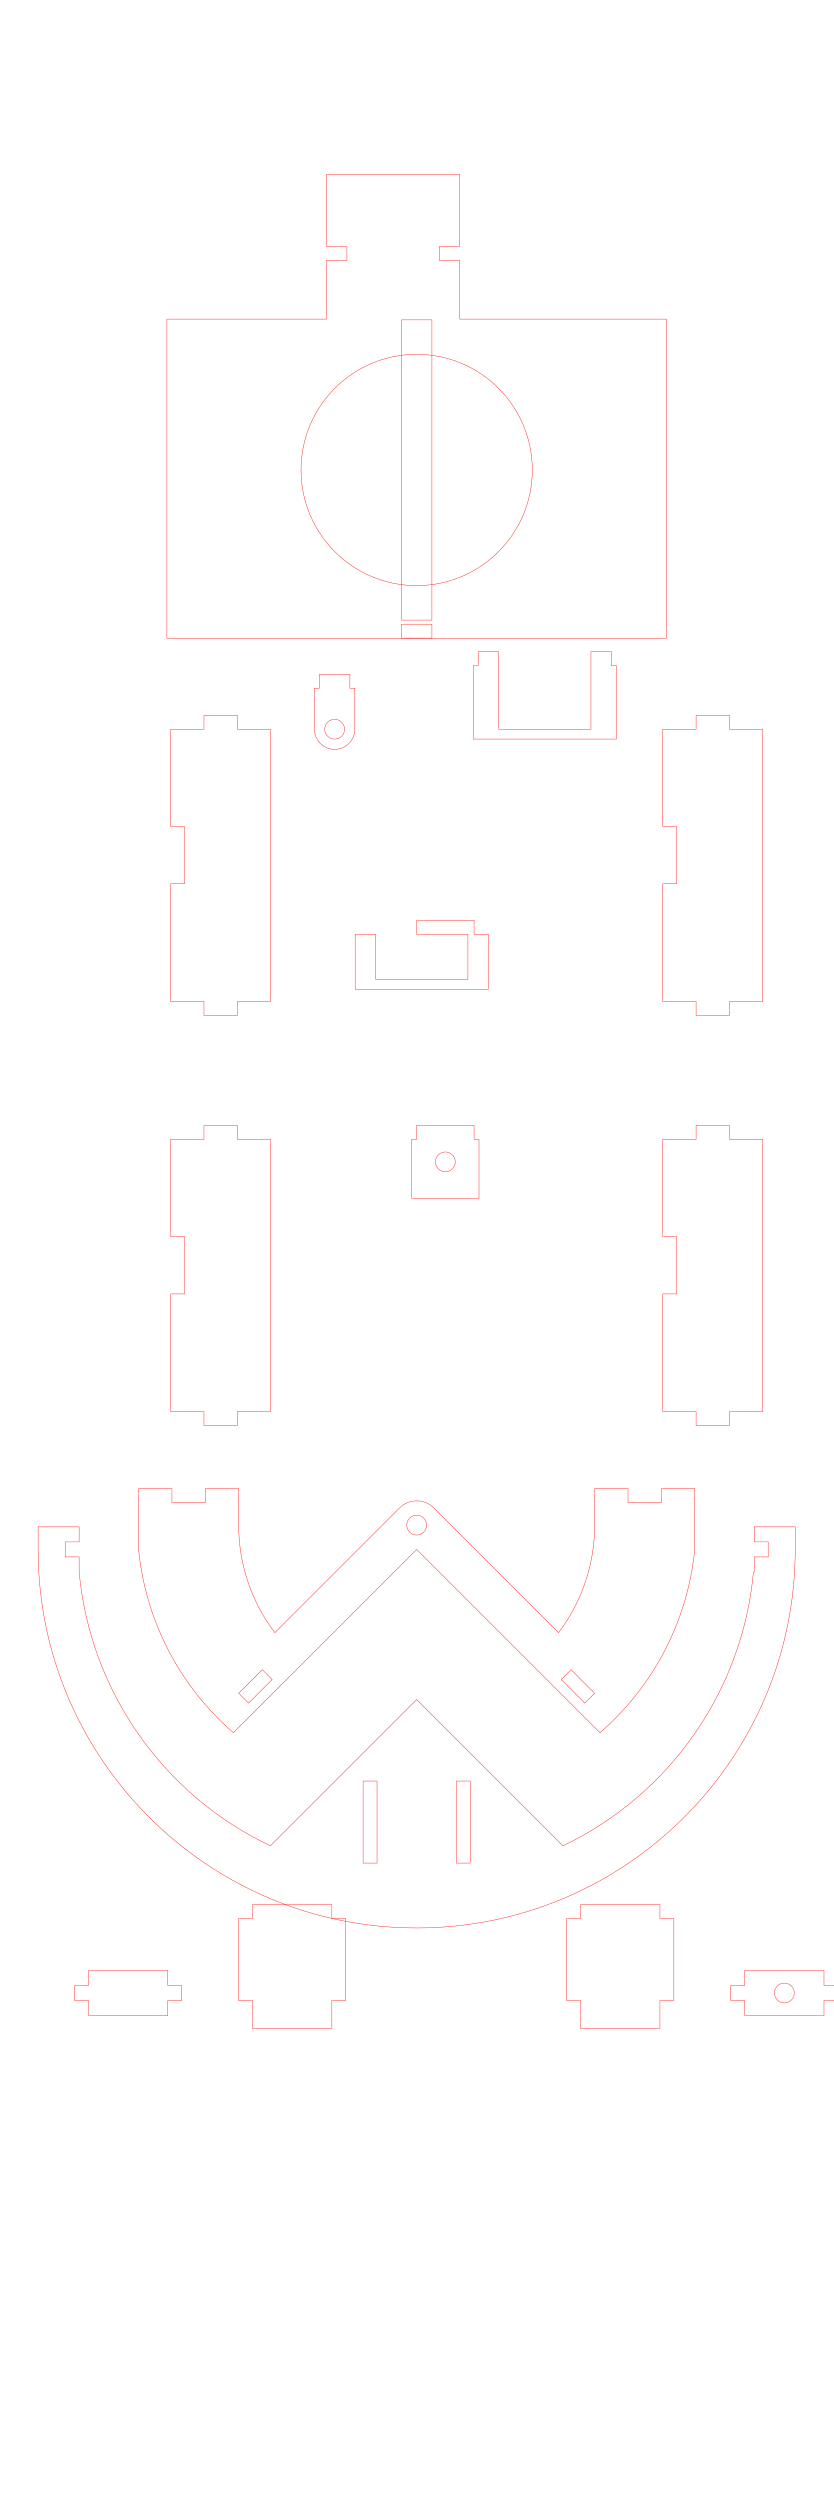
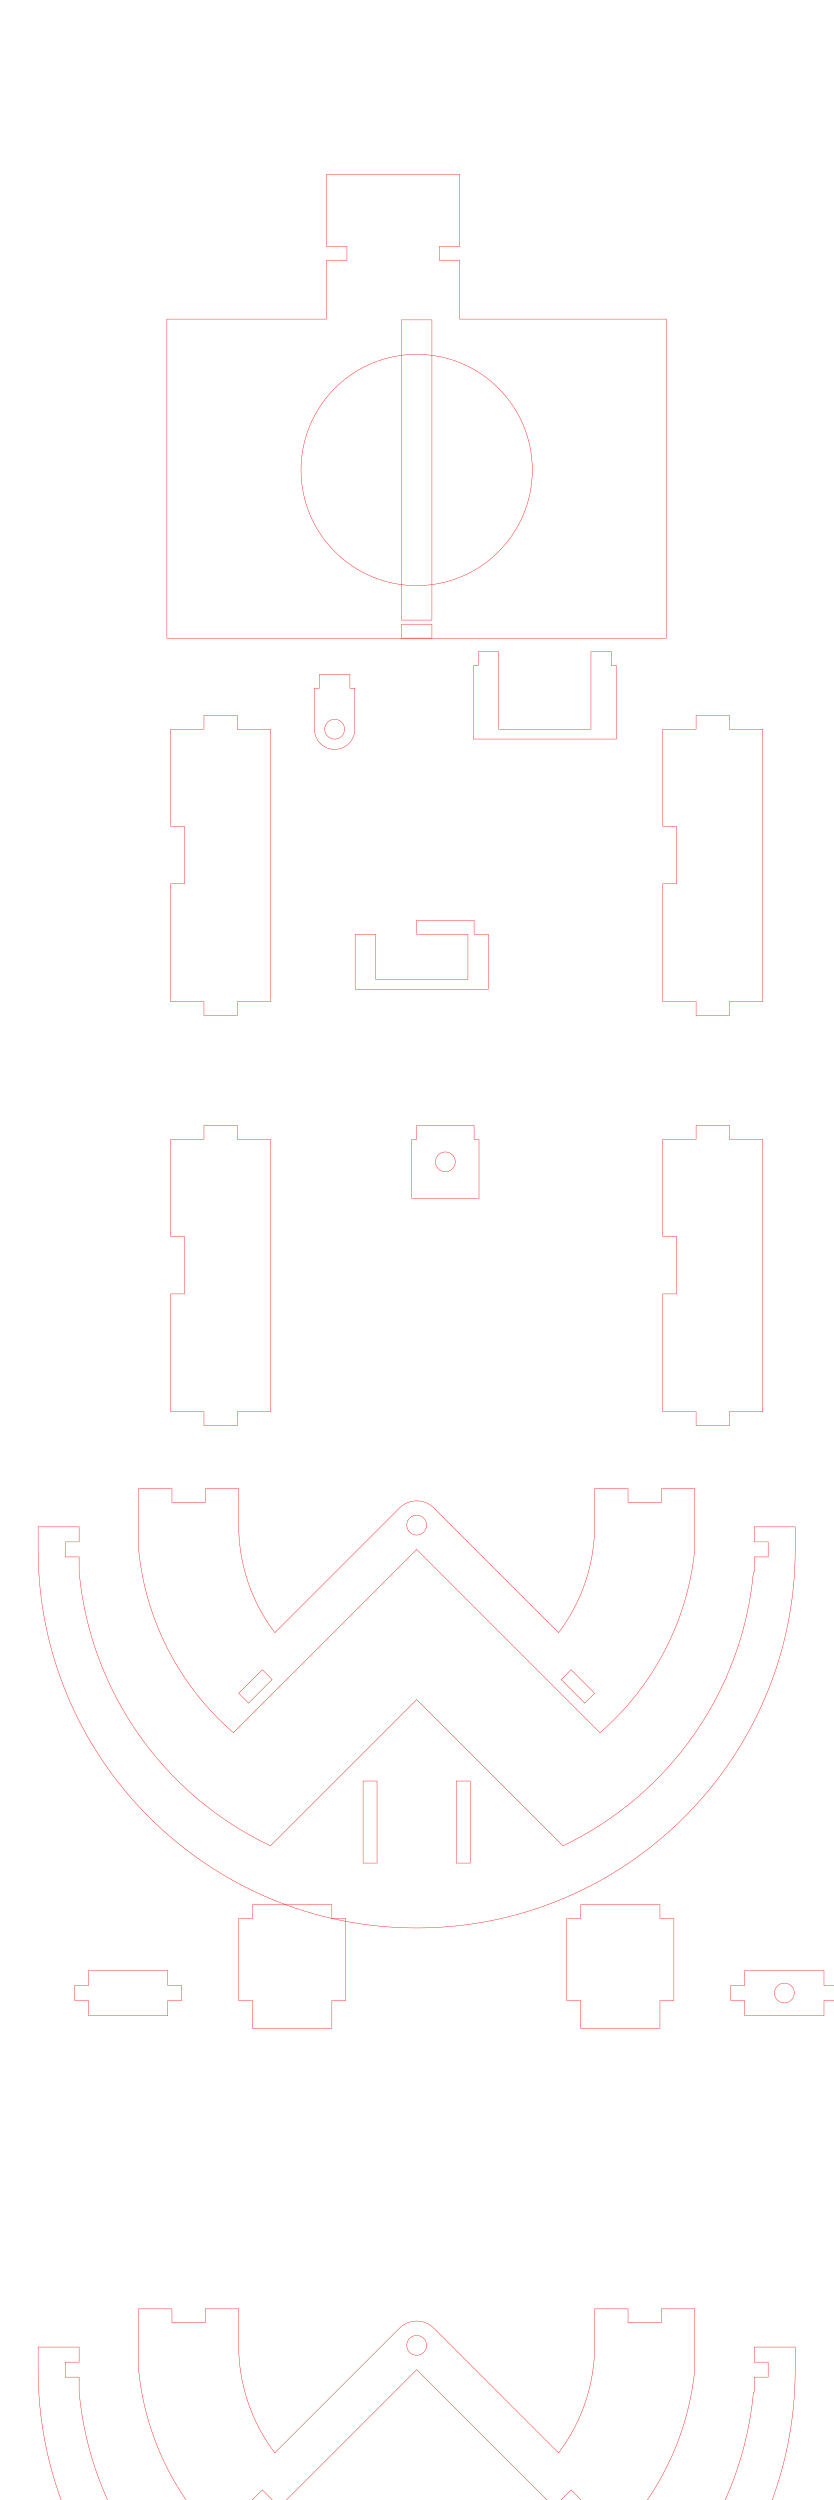
<svg xmlns="http://www.w3.org/2000/svg" width="8.000in" height="24.000in" version="1.1" viewBox="0 0 203.199 609.599">
  <path stroke="red" fill="transparent" fill-opacity="0.0" stroke-width="0.001in" d="M40.694,77.810 L40.694,155.620 L162.504,155.620 L162.504,77.810 L112.099,77.810 L112.099,63.499 L107.099,63.499 L107.099,60.099 L112.099,60.099 L112.099,42.499 L79.599,42.499 L79.599,60.099 L84.599,60.099 L84.599,63.499 L79.599,63.499 L79.599,77.810 Z" />
  <rect stroke="red" fill="transparent" fill-opacity="0.0" stroke-width="0.001in" x="97.879" y="77.999" width="7.439" height="73.200" />
  <circle stroke="red" fill="transparent" fill-opacity="0.0" stroke-width="0.001in" cx="101.599" cy="114.599" r="28.199" />
  <rect stroke="red" fill="transparent" fill-opacity="0.0" stroke-width="0.001in" x="97.879" y="152.199" width="7.439" height="3.399" />
  <circle stroke="red" fill="transparent" fill-opacity="0.0" stroke-width="0.001in" cx="81.599" cy="177.810" r="2.419" />
  <path stroke="red" fill="transparent" fill-opacity="0.0" stroke-width="0.001in" d="M76.679,167.810 L76.679,177.810 A4.919,4.919,0,0,0,86.519,177.810 L86.519,167.810 L85.319,167.810 L85.319,164.409 L77.879,164.409 L77.879,167.810 L76.679,167.810 Z" />
  <path stroke="red" fill="transparent" fill-opacity="0.0" stroke-width="0.001in" d="M121.599,177.810 L144.099,177.810 L144.099,158.909 L149.099,158.909 L149.099,162.310 L150.299,162.310 L150.299,180.210 L115.399,180.210 L115.399,162.310 L116.599,162.310 L116.599,158.909 L121.599,158.909 Z" />
  <path stroke="red" fill="transparent" fill-opacity="0.0" stroke-width="0.001in" d="M101.599,377.810 L56.907,422.502 A67.805,67.805,0,0,1,33.794,377.810 L33.794,362.990 L41.928,362.990 L41.928,366.389 L50.061,366.389 L50.061,362.990 L58.194,362.990 L58.194,371.889 A43.405,43.405,0,0,0,67.008,398.109 L97.413,367.703 A5.919,5.919,0,0,1,105.786,367.703 L136.191,398.109 A43.405,43.405,0,0,0,145.004,371.889 L145.004,362.990 L153.138,362.990 L153.138,366.389 L161.271,366.389 L161.271,362.990 L169.405,362.990 L169.405,377.810 A67.805,67.805,0,0,1,146.292,422.502 Z" />
  <circle stroke="red" fill="transparent" fill-opacity="0.0" stroke-width="0.001in" cx="101.599" cy="371.889" r="2.419" />
  <path stroke="red" fill="transparent" fill-opacity="0.0" stroke-width="0.001in" d="M142.592,415.286 L144.996,412.882 L139.245,407.131 L136.841,409.535 Z" />
  <path stroke="red" fill="transparent" fill-opacity="0.0" stroke-width="0.001in" d="M60.607,415.286 L58.203,412.882 L63.954,407.131 L66.358,409.535 Z" />
  <path stroke="red" fill="transparent" fill-opacity="0.0" stroke-width="0.001in" d="M41.599,177.810 L41.599,201.509 L44.999,201.509 L44.999,215.509 L41.599,215.509 L41.599,244.210 L49.733,244.210 L49.733,247.610 L57.866,247.610 L57.866,244.210 L66.000,244.210 L66.000,177.810 L57.866,177.810 L57.866,174.409 L49.733,174.409 L49.733,177.810 Z" />
  <path stroke="red" fill="transparent" fill-opacity="0.0" stroke-width="0.001in" d="M161.599,177.810 L161.599,201.509 L165.000,201.509 L165.000,215.509 L161.599,215.509 L161.599,244.210 L169.733,244.210 L169.733,247.610 L177.866,247.610 L177.866,244.210 L186.000,244.210 L186.000,177.810 L177.866,177.810 L177.866,174.409 L169.733,174.409 L169.733,177.810 Z" />
  <path stroke="red" fill="transparent" fill-opacity="0.0" stroke-width="0.001in" d="M41.599,277.810 L41.599,301.509 L44.999,301.509 L44.999,315.509 L41.599,315.509 L41.599,344.209 L49.733,344.209 L49.733,347.609 L57.866,347.609 L57.866,344.209 L66.000,344.209 L66.000,277.810 L57.866,277.810 L57.866,274.410 L49.733,274.410 L49.733,277.810 Z" />
  <path stroke="red" fill="transparent" fill-opacity="0.0" stroke-width="0.001in" d="M161.599,277.810 L161.599,301.509 L165.000,301.509 L165.000,315.509 L161.599,315.509 L161.599,344.209 L169.733,344.209 L169.733,347.609 L177.866,347.609 L177.866,344.209 L186.000,344.209 L186.000,277.810 L177.866,277.810 L177.866,274.410 L169.733,274.410 L169.733,277.810 Z" />
  <path stroke="red" fill="transparent" fill-opacity="0.0" stroke-width="0.001in" d="M101.599,227.810 L101.599,224.409 L115.599,224.409 L115.599,227.810 L119.099,227.810 L119.099,241.210 L86.599,241.210 L86.599,227.810 L91.599,227.810 L91.599,238.810 L114.099,238.810 L114.099,227.810 Z" />
  <path stroke="red" fill="transparent" fill-opacity="0.0" stroke-width="0.001in" d="M101.599,277.810 L101.599,274.410 L115.599,274.410 L115.599,277.810 L116.799,277.810 L116.799,292.209 L100.399,292.209 L100.399,277.810 Z" />
  <circle stroke="red" fill="transparent" fill-opacity="0.0" stroke-width="0.001in" cx="108.599" cy="283.310" r="2.419" />
  <path stroke="red" fill="transparent" fill-opacity="0.0" stroke-width="0.001in" d="M101.599,414.430 L137.261,450.091 A82.305,82.305,0,0,0,183.721,383.310 L183.905,383.310 L183.905,379.643 L187.305,379.643 L187.305,375.976 L183.905,375.976 L183.905,372.310 L193.905,372.310 L193.905,377.810 A92.305,92.305,1,0,1,9.294,377.810 L9.294,372.310 L19.294,372.310 L19.294,375.976 L15.894,375.976 L15.894,379.643 L19.294,379.643 L19.294,383.310 A82.305,82.305,0,0,0,65.938,450.091 Z" />
  <rect stroke="red" fill="transparent" fill-opacity="0.0" stroke-width="0.001in" x="111.259" y="434.290" width="3.399" height="20.000" />
  <rect stroke="red" fill="transparent" fill-opacity="0.0" stroke-width="0.001in" x="88.539" y="434.290" width="3.399" height="20.000" />
  <path stroke="red" fill="transparent" fill-opacity="0.0" stroke-width="0.001in" d="M61.599,487.810 L61.599,494.610 L80.919,494.610 L80.919,487.810 L84.319,487.810 L84.319,467.810 L80.919,467.810 L80.919,464.410 L61.599,464.410 L61.599,467.810 L58.199,467.810 L58.199,487.810 Z" />
  <path stroke="red" fill="transparent" fill-opacity="0.0" stroke-width="0.001in" d="M141.599,487.810 L141.599,494.610 L160.919,494.610 L160.919,487.810 L164.319,487.810 L164.319,467.810 L160.919,467.810 L160.919,464.410 L141.599,464.410 L141.599,467.810 L138.199,467.810 L138.199,487.810 Z" />
  <path stroke="red" fill="transparent" fill-opacity="0.0" stroke-width="0.001in" d="M21.599,487.810 L21.599,491.476 L40.919,491.476 L40.919,487.810 L44.319,487.810 L44.319,484.143 L40.919,484.143 L40.919,480.476 L21.599,480.476 L21.599,484.143 L18.199,484.143 L18.199,487.810 Z" />
  <path stroke="red" fill="transparent" fill-opacity="0.0" stroke-width="0.001in" d="M181.599,487.810 L181.599,491.476 L200.919,491.476 L200.919,487.810 L204.319,487.810 L204.319,484.143 L200.919,484.143 L200.919,480.476 L181.599,480.476 L181.599,484.143 L178.199,484.143 L178.199,487.810 Z" />
  <circle stroke="red" fill="transparent" fill-opacity="0.0" stroke-width="0.001in" cx="191.259" cy="485.976" r="2.419" />
+   <path stroke="red" fill="transparent" fill-opacity="0.0" stroke-width="0.001in" d="M101.599,577.809 L56.907,622.502 A67.805,67.805,0,0,1,33.794,577.809 L33.794,562.990 L41.928,562.990 L41.928,566.389 L50.061,566.389 L50.061,562.990 L58.194,562.990 L58.194,571.889 A43.405,43.405,0,0,0,67.008,598.109 L97.413,567.703 A5.919,5.919,0,0,1,105.786,567.703 L136.191,598.109 A43.405,43.405,0,0,0,145.004,571.889 L145.004,562.990 L153.138,562.990 L153.138,566.389 L161.271,566.389 L161.271,562.990 L169.405,562.990 L169.405,577.809 A67.805,67.805,0,0,1,146.292,622.502 Z" />
+   <circle stroke="red" fill="transparent" fill-opacity="0.0" stroke-width="0.001in" cx="101.599" cy="571.889" r="2.419" />
+   <path stroke="red" fill="transparent" fill-opacity="0.0" stroke-width="0.001in" d="M142.592,615.286 L144.996,612.882 L139.245,607.131 L136.841,609.535 Z" />
+   <path stroke="red" fill="transparent" fill-opacity="0.0" stroke-width="0.001in" d="M60.607,615.286 L58.203,612.882 L63.954,607.131 L66.358,609.535 Z" />
+   <path stroke="red" fill="transparent" fill-opacity="0.0" stroke-width="0.001in" d="M101.599,614.429 L137.261,650.091 A82.305,82.305,0,0,0,183.721,583.309 L183.905,583.309 L183.905,579.643 L187.305,579.643 L187.305,575.976 L183.905,575.976 L183.905,572.309 L193.905,572.309 L193.905,577.809 A92.305,92.305,1,0,1,9.294,577.809 L9.294,572.309 L19.294,572.309 L19.294,575.976 L15.894,575.976 L15.894,579.643 L19.294,579.643 L19.294,583.309 A82.305,82.305,0,0,0,65.938,650.091 Z" />
+   <rect stroke="red" fill="transparent" fill-opacity="0.0" stroke-width="0.001in" x="111.259" y="634.289" width="3.399" height="20.000" />
+   <rect stroke="red" fill="transparent" fill-opacity="0.0" stroke-width="0.001in" x="88.539" y="634.289" width="3.399" height="20.000" />
</svg>
